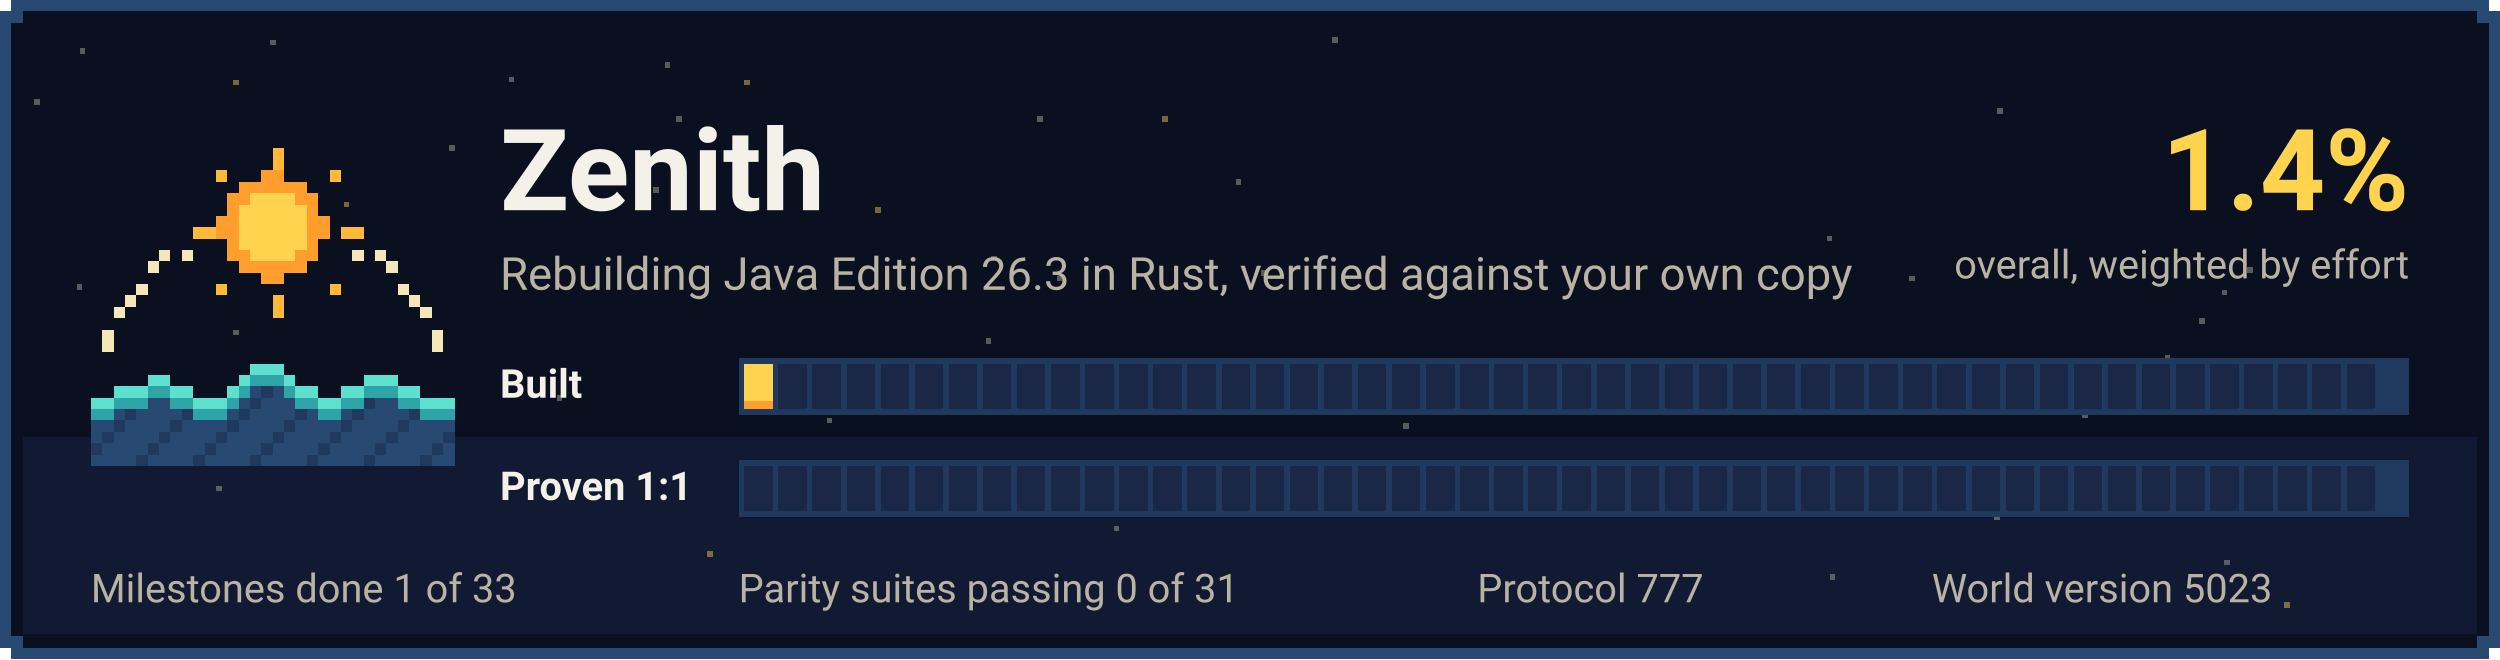
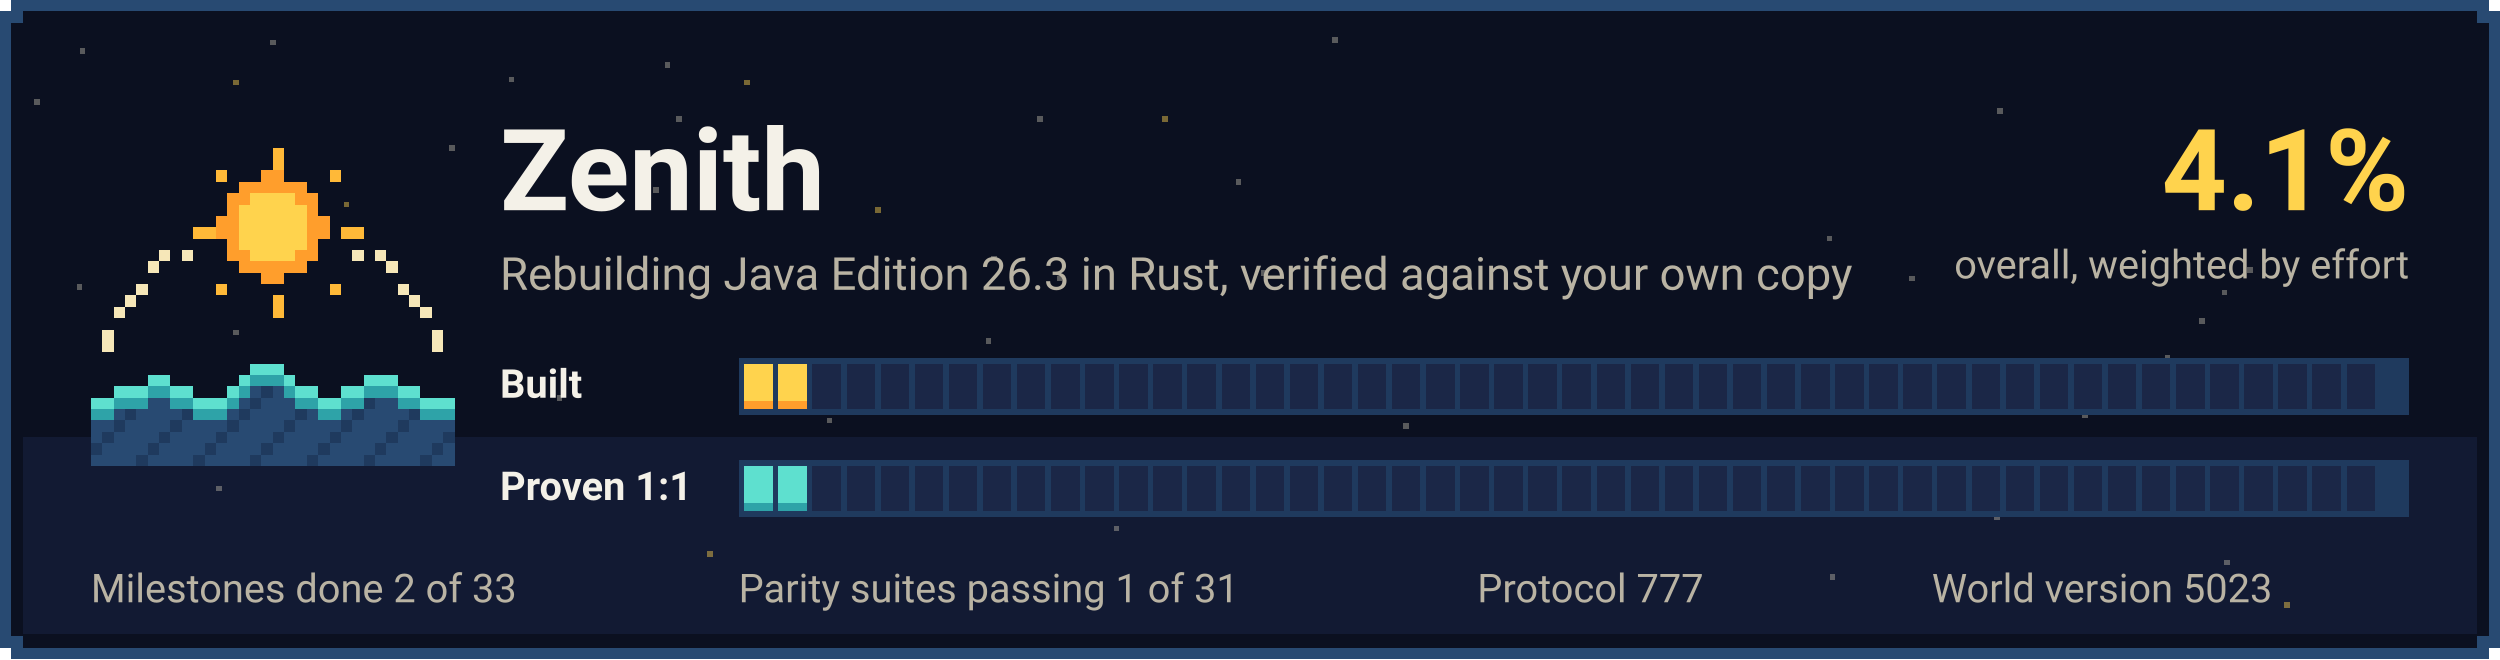
<svg xmlns="http://www.w3.org/2000/svg" width="880" height="232" viewBox="0 0 880 232" shape-rendering="crispEdges">
  <rect x="4" y="0" width="872" height="232" fill="#284A72" />
  <rect x="0" y="4" width="880" height="224" fill="#284A72" />
  <rect x="8" y="4" width="864" height="224" fill="#0B1020" />
  <rect x="4" y="8" width="872" height="216" fill="#0B1020" />
  <rect x="8" y="154" width="864" height="69" fill="#121A33" />
  <rect x="249" y="194" width="2" height="2" fill="#FFD34D" opacity="0.45" />
  <rect x="783" y="197" width="2" height="2" fill="#B9B3A3" opacity="0.45" />
  <rect x="409" y="41" width="2" height="2" fill="#FFD34D" opacity="0.45" />
  <rect x="703" y="38" width="2" height="2" fill="#B9B3A3" opacity="0.45" />
  <rect x="494" y="149" width="2" height="2" fill="#B9B3A3" opacity="0.45" />
  <rect x="702" y="181" width="2" height="2" fill="#B9B3A3" opacity="0.45" />
  <rect x="308" y="73" width="2" height="2" fill="#FFD34D" opacity="0.45" />
  <rect x="121" y="71" width="2" height="2" fill="#FFD34D" opacity="0.45" />
  <rect x="392" y="185" width="2" height="2" fill="#B9B3A3" opacity="0.45" />
  <rect x="435" y="63" width="2" height="2" fill="#B9B3A3" opacity="0.45" />
  <rect x="349" y="90" width="2" height="2" fill="#B9B3A3" opacity="0.45" />
  <rect x="672" y="97" width="2" height="2" fill="#B9B3A3" opacity="0.45" />
  <rect x="95" y="14" width="2" height="2" fill="#B9B3A3" opacity="0.45" />
  <rect x="28" y="17" width="2" height="2" fill="#B9B3A3" opacity="0.45" />
  <rect x="179" y="27" width="2" height="2" fill="#B9B3A3" opacity="0.45" />
  <rect x="12" y="35" width="2" height="2" fill="#B9B3A3" opacity="0.45" />
  <rect x="27" y="100" width="2" height="2" fill="#B9B3A3" opacity="0.45" />
  <rect x="82" y="28" width="2" height="2" fill="#FFD34D" opacity="0.45" />
  <rect x="597" y="126" width="2" height="2" fill="#B9B3A3" opacity="0.45" />
  <rect x="444" y="95" width="2" height="2" fill="#B9B3A3" opacity="0.45" />
  <rect x="76" y="171" width="2" height="2" fill="#B9B3A3" opacity="0.45" />
  <rect x="774" y="112" width="2" height="2" fill="#B9B3A3" opacity="0.45" />
  <rect x="733" y="145" width="2" height="2" fill="#B9B3A3" opacity="0.45" />
  <rect x="82" y="116" width="2" height="2" fill="#B9B3A3" opacity="0.45" />
  <rect x="643" y="83" width="2" height="2" fill="#B9B3A3" opacity="0.45" />
  <rect x="334" y="126" width="2" height="2" fill="#B9B3A3" opacity="0.45" />
  <rect x="234" y="22" width="2" height="2" fill="#B9B3A3" opacity="0.45" />
  <rect x="605" y="130" width="2" height="2" fill="#B9B3A3" opacity="0.45" />
  <rect x="262" y="28" width="2" height="2" fill="#FFD34D" opacity="0.45" />
  <rect x="804" y="212" width="2" height="2" fill="#FFD34D" opacity="0.45" />
  <rect x="363" y="139" width="2" height="2" fill="#B9B3A3" opacity="0.45" />
  <rect x="365" y="41" width="2" height="2" fill="#B9B3A3" opacity="0.45" />
  <rect x="782" y="102" width="2" height="2" fill="#B9B3A3" opacity="0.45" />
  <rect x="158" y="51" width="2" height="2" fill="#B9B3A3" opacity="0.45" />
  <rect x="466" y="162" width="2" height="2" fill="#B9B3A3" opacity="0.45" />
  <rect x="194" y="72" width="2" height="2" fill="#FFD34D" opacity="0.45" />
  <rect x="467" y="129" width="2" height="2" fill="#B9B3A3" opacity="0.45" />
  <rect x="37" y="156" width="2" height="2" fill="#B9B3A3" opacity="0.45" />
  <rect x="238" y="41" width="2" height="2" fill="#B9B3A3" opacity="0.45" />
  <rect x="372" y="97" width="2" height="2" fill="#B9B3A3" opacity="0.45" />
  <rect x="469" y="13" width="2" height="2" fill="#B9B3A3" opacity="0.45" />
  <rect x="762" y="125" width="2" height="2" fill="#B9B3A3" opacity="0.45" />
  <rect x="230" y="66" width="2" height="2" fill="#B9B3A3" opacity="0.45" />
  <rect x="291" y="147" width="2" height="2" fill="#B9B3A3" opacity="0.45" />
  <rect x="644" y="202" width="2" height="2" fill="#B9B3A3" opacity="0.45" />
  <rect x="347" y="119" width="2" height="2" fill="#B9B3A3" opacity="0.45" />
  <rect x="196" y="139" width="2" height="2" fill="#B9B3A3" opacity="0.45" />
  <rect x="791" y="94" width="2" height="2" fill="#B9B3A3" opacity="0.45" />
  <g transform="translate(32 36) scale(4)">
    <rect x="16" y="4" width="1" height="1" fill="#FFB938" />
    <rect x="16" y="5" width="1" height="1" fill="#FFB938" />
    <rect x="11" y="6" width="1" height="1" fill="#FFB938" />
    <rect x="15" y="6" width="1" height="1" fill="#FF9E2C" />
    <rect x="16" y="6" width="1" height="1" fill="#FF9E2C" />
    <rect x="21" y="6" width="1" height="1" fill="#FFB938" />
    <rect x="13" y="7" width="1" height="1" fill="#FF9E2C" />
    <rect x="14" y="7" width="1" height="1" fill="#FF9E2C" />
    <rect x="15" y="7" width="1" height="1" fill="#FF9E2C" />
    <rect x="16" y="7" width="1" height="1" fill="#FF9E2C" />
    <rect x="17" y="7" width="1" height="1" fill="#FF9E2C" />
    <rect x="18" y="7" width="1" height="1" fill="#FF9E2C" />
    <rect x="12" y="8" width="1" height="1" fill="#FF9E2C" />
    <rect x="13" y="8" width="1" height="1" fill="#FF9E2C" />
    <rect x="14" y="8" width="1" height="1" fill="#FFD34D" />
    <rect x="15" y="8" width="1" height="1" fill="#FFD34D" />
    <rect x="16" y="8" width="1" height="1" fill="#FFD34D" />
    <rect x="17" y="8" width="1" height="1" fill="#FFD34D" />
    <rect x="18" y="8" width="1" height="1" fill="#FF9E2C" />
    <rect x="19" y="8" width="1" height="1" fill="#FF9E2C" />
    <rect x="12" y="9" width="1" height="1" fill="#FF9E2C" />
    <rect x="13" y="9" width="1" height="1" fill="#FFD34D" />
    <rect x="14" y="9" width="1" height="1" fill="#FFD34D" />
    <rect x="15" y="9" width="1" height="1" fill="#FFD34D" />
    <rect x="16" y="9" width="1" height="1" fill="#FFD34D" />
    <rect x="17" y="9" width="1" height="1" fill="#FFD34D" />
    <rect x="18" y="9" width="1" height="1" fill="#FFD34D" />
    <rect x="19" y="9" width="1" height="1" fill="#FF9E2C" />
    <rect x="11" y="10" width="1" height="1" fill="#FF9E2C" />
    <rect x="12" y="10" width="1" height="1" fill="#FF9E2C" />
    <rect x="13" y="10" width="1" height="1" fill="#FFD34D" />
    <rect x="14" y="10" width="1" height="1" fill="#FFD34D" />
    <rect x="15" y="10" width="1" height="1" fill="#FFD34D" />
    <rect x="16" y="10" width="1" height="1" fill="#FFD34D" />
    <rect x="17" y="10" width="1" height="1" fill="#FFD34D" />
    <rect x="18" y="10" width="1" height="1" fill="#FFD34D" />
    <rect x="19" y="10" width="1" height="1" fill="#FF9E2C" />
    <rect x="20" y="10" width="1" height="1" fill="#FF9E2C" />
    <rect x="9" y="11" width="1" height="1" fill="#FFB938" />
    <rect x="10" y="11" width="1" height="1" fill="#FFB938" />
    <rect x="11" y="11" width="1" height="1" fill="#FF9E2C" />
    <rect x="12" y="11" width="1" height="1" fill="#FF9E2C" />
    <rect x="13" y="11" width="1" height="1" fill="#FFD34D" />
    <rect x="14" y="11" width="1" height="1" fill="#FFD34D" />
    <rect x="15" y="11" width="1" height="1" fill="#FFD34D" />
    <rect x="16" y="11" width="1" height="1" fill="#FFD34D" />
    <rect x="17" y="11" width="1" height="1" fill="#FFD34D" />
    <rect x="18" y="11" width="1" height="1" fill="#FFD34D" />
    <rect x="19" y="11" width="1" height="1" fill="#FF9E2C" />
    <rect x="20" y="11" width="1" height="1" fill="#FF9E2C" />
    <rect x="22" y="11" width="1" height="1" fill="#FFB938" />
    <rect x="23" y="11" width="1" height="1" fill="#FFB938" />
    <rect x="12" y="12" width="1" height="1" fill="#FF9E2C" />
    <rect x="13" y="12" width="1" height="1" fill="#FFD34D" />
    <rect x="14" y="12" width="1" height="1" fill="#FFD34D" />
    <rect x="15" y="12" width="1" height="1" fill="#FFD34D" />
    <rect x="16" y="12" width="1" height="1" fill="#FFD34D" />
    <rect x="17" y="12" width="1" height="1" fill="#FFD34D" />
    <rect x="18" y="12" width="1" height="1" fill="#FFD34D" />
    <rect x="19" y="12" width="1" height="1" fill="#FF9E2C" />
    <rect x="6" y="13" width="1" height="1" fill="#F6E7B8" />
    <rect x="8" y="13" width="1" height="1" fill="#F6E7B8" />
    <rect x="12" y="13" width="1" height="1" fill="#FF9E2C" />
    <rect x="13" y="13" width="1" height="1" fill="#FF9E2C" />
    <rect x="14" y="13" width="1" height="1" fill="#FFD34D" />
    <rect x="15" y="13" width="1" height="1" fill="#FFD34D" />
    <rect x="16" y="13" width="1" height="1" fill="#FFD34D" />
    <rect x="17" y="13" width="1" height="1" fill="#FFD34D" />
    <rect x="18" y="13" width="1" height="1" fill="#FF9E2C" />
    <rect x="19" y="13" width="1" height="1" fill="#FF9E2C" />
    <rect x="23" y="13" width="1" height="1" fill="#F6E7B8" />
    <rect x="25" y="13" width="1" height="1" fill="#F6E7B8" />
    <rect x="5" y="14" width="1" height="1" fill="#F6E7B8" />
    <rect x="13" y="14" width="1" height="1" fill="#FF9E2C" />
    <rect x="14" y="14" width="1" height="1" fill="#FF9E2C" />
    <rect x="15" y="14" width="1" height="1" fill="#FF9E2C" />
    <rect x="16" y="14" width="1" height="1" fill="#FF9E2C" />
    <rect x="17" y="14" width="1" height="1" fill="#FF9E2C" />
    <rect x="18" y="14" width="1" height="1" fill="#FF9E2C" />
    <rect x="26" y="14" width="1" height="1" fill="#F6E7B8" />
    <rect x="15" y="15" width="1" height="1" fill="#FF9E2C" />
    <rect x="16" y="15" width="1" height="1" fill="#FF9E2C" />
    <rect x="4" y="16" width="1" height="1" fill="#F6E7B8" />
    <rect x="11" y="16" width="1" height="1" fill="#FFB938" />
    <rect x="21" y="16" width="1" height="1" fill="#FFB938" />
    <rect x="27" y="16" width="1" height="1" fill="#F6E7B8" />
    <rect x="3" y="17" width="1" height="1" fill="#F6E7B8" />
    <rect x="16" y="17" width="1" height="1" fill="#FFB938" />
    <rect x="28" y="17" width="1" height="1" fill="#F6E7B8" />
    <rect x="2" y="18" width="1" height="1" fill="#F6E7B8" />
    <rect x="16" y="18" width="1" height="1" fill="#FFB938" />
    <rect x="29" y="18" width="1" height="1" fill="#F6E7B8" />
    <rect x="1" y="20" width="1" height="1" fill="#F6E7B8" />
    <rect x="30" y="20" width="1" height="1" fill="#F6E7B8" />
    <rect x="1" y="21" width="1" height="1" fill="#F6E7B8" />
    <rect x="30" y="21" width="1" height="1" fill="#F6E7B8" />
    <rect x="14" y="23" width="1" height="1" fill="#5EE0CF" />
    <rect x="15" y="23" width="1" height="1" fill="#5EE0CF" />
    <rect x="16" y="23" width="1" height="1" fill="#5EE0CF" />
    <rect x="5" y="24" width="1" height="1" fill="#5EE0CF" />
    <rect x="6" y="24" width="1" height="1" fill="#5EE0CF" />
    <rect x="13" y="24" width="1" height="1" fill="#5EE0CF" />
    <rect x="14" y="24" width="1" height="1" fill="#2EA3A8" />
    <rect x="15" y="24" width="1" height="1" fill="#2EA3A8" />
    <rect x="16" y="24" width="1" height="1" fill="#2EA3A8" />
    <rect x="17" y="24" width="1" height="1" fill="#5EE0CF" />
    <rect x="24" y="24" width="1" height="1" fill="#5EE0CF" />
    <rect x="25" y="24" width="1" height="1" fill="#5EE0CF" />
    <rect x="26" y="24" width="1" height="1" fill="#5EE0CF" />
    <rect x="2" y="25" width="1" height="1" fill="#5EE0CF" />
    <rect x="3" y="25" width="1" height="1" fill="#5EE0CF" />
    <rect x="4" y="25" width="1" height="1" fill="#5EE0CF" />
    <rect x="5" y="25" width="1" height="1" fill="#2EA3A8" />
    <rect x="6" y="25" width="1" height="1" fill="#2EA3A8" />
    <rect x="7" y="25" width="1" height="1" fill="#5EE0CF" />
    <rect x="8" y="25" width="1" height="1" fill="#5EE0CF" />
    <rect x="12" y="25" width="1" height="1" fill="#5EE0CF" />
    <rect x="13" y="25" width="1" height="1" fill="#2EA3A8" />
    <rect x="14" y="25" width="1" height="1" fill="#284A72" />
    <rect x="15" y="25" width="1" height="1" fill="#1F3A5E" />
    <rect x="16" y="25" width="1" height="1" fill="#284A72" />
    <rect x="17" y="25" width="1" height="1" fill="#2EA3A8" />
    <rect x="18" y="25" width="1" height="1" fill="#5EE0CF" />
    <rect x="19" y="25" width="1" height="1" fill="#5EE0CF" />
    <rect x="22" y="25" width="1" height="1" fill="#5EE0CF" />
    <rect x="23" y="25" width="1" height="1" fill="#5EE0CF" />
    <rect x="24" y="25" width="1" height="1" fill="#2EA3A8" />
    <rect x="25" y="25" width="1" height="1" fill="#2EA3A8" />
    <rect x="26" y="25" width="1" height="1" fill="#2EA3A8" />
    <rect x="27" y="25" width="1" height="1" fill="#5EE0CF" />
    <rect x="28" y="25" width="1" height="1" fill="#5EE0CF" />
    <rect x="0" y="26" width="1" height="1" fill="#5EE0CF" />
    <rect x="1" y="26" width="1" height="1" fill="#5EE0CF" />
    <rect x="2" y="26" width="1" height="1" fill="#2EA3A8" />
    <rect x="3" y="26" width="1" height="1" fill="#2EA3A8" />
    <rect x="4" y="26" width="1" height="1" fill="#2EA3A8" />
    <rect x="5" y="26" width="1" height="1" fill="#284A72" />
    <rect x="6" y="26" width="1" height="1" fill="#284A72" />
    <rect x="7" y="26" width="1" height="1" fill="#2EA3A8" />
    <rect x="8" y="26" width="1" height="1" fill="#2EA3A8" />
    <rect x="9" y="26" width="1" height="1" fill="#5EE0CF" />
    <rect x="10" y="26" width="1" height="1" fill="#5EE0CF" />
    <rect x="11" y="26" width="1" height="1" fill="#5EE0CF" />
    <rect x="12" y="26" width="1" height="1" fill="#2EA3A8" />
    <rect x="13" y="26" width="1" height="1" fill="#284A72" />
    <rect x="14" y="26" width="1" height="1" fill="#1F3A5E" />
    <rect x="15" y="26" width="1" height="1" fill="#284A72" />
    <rect x="16" y="26" width="1" height="1" fill="#284A72" />
    <rect x="17" y="26" width="1" height="1" fill="#284A72" />
    <rect x="18" y="26" width="1" height="1" fill="#2EA3A8" />
    <rect x="19" y="26" width="1" height="1" fill="#2EA3A8" />
    <rect x="20" y="26" width="1" height="1" fill="#5EE0CF" />
    <rect x="21" y="26" width="1" height="1" fill="#5EE0CF" />
    <rect x="22" y="26" width="1" height="1" fill="#2EA3A8" />
    <rect x="23" y="26" width="1" height="1" fill="#2EA3A8" />
    <rect x="24" y="26" width="1" height="1" fill="#1F3A5E" />
    <rect x="25" y="26" width="1" height="1" fill="#284A72" />
    <rect x="26" y="26" width="1" height="1" fill="#284A72" />
    <rect x="27" y="26" width="1" height="1" fill="#2EA3A8" />
    <rect x="28" y="26" width="1" height="1" fill="#2EA3A8" />
    <rect x="29" y="26" width="1" height="1" fill="#5EE0CF" />
    <rect x="30" y="26" width="1" height="1" fill="#5EE0CF" />
    <rect x="31" y="26" width="1" height="1" fill="#5EE0CF" />
    <rect x="0" y="27" width="1" height="1" fill="#2EA3A8" />
    <rect x="1" y="27" width="1" height="1" fill="#2EA3A8" />
    <rect x="2" y="27" width="1" height="1" fill="#284A72" />
    <rect x="3" y="27" width="1" height="1" fill="#1F3A5E" />
    <rect x="4" y="27" width="1" height="1" fill="#284A72" />
    <rect x="5" y="27" width="1" height="1" fill="#284A72" />
    <rect x="6" y="27" width="1" height="1" fill="#284A72" />
    <rect x="7" y="27" width="1" height="1" fill="#284A72" />
    <rect x="8" y="27" width="1" height="1" fill="#1F3A5E" />
    <rect x="9" y="27" width="1" height="1" fill="#2EA3A8" />
    <rect x="10" y="27" width="1" height="1" fill="#2EA3A8" />
    <rect x="11" y="27" width="1" height="1" fill="#2EA3A8" />
    <rect x="12" y="27" width="1" height="1" fill="#284A72" />
    <rect x="13" y="27" width="1" height="1" fill="#1F3A5E" />
    <rect x="14" y="27" width="1" height="1" fill="#284A72" />
    <rect x="15" y="27" width="1" height="1" fill="#284A72" />
    <rect x="16" y="27" width="1" height="1" fill="#284A72" />
    <rect x="17" y="27" width="1" height="1" fill="#284A72" />
    <rect x="18" y="27" width="1" height="1" fill="#1F3A5E" />
    <rect x="19" y="27" width="1" height="1" fill="#284A72" />
    <rect x="20" y="27" width="1" height="1" fill="#2EA3A8" />
    <rect x="21" y="27" width="1" height="1" fill="#2EA3A8" />
    <rect x="22" y="27" width="1" height="1" fill="#284A72" />
    <rect x="23" y="27" width="1" height="1" fill="#1F3A5E" />
    <rect x="24" y="27" width="1" height="1" fill="#284A72" />
    <rect x="25" y="27" width="1" height="1" fill="#284A72" />
    <rect x="26" y="27" width="1" height="1" fill="#284A72" />
    <rect x="27" y="27" width="1" height="1" fill="#284A72" />
    <rect x="28" y="27" width="1" height="1" fill="#1F3A5E" />
    <rect x="29" y="27" width="1" height="1" fill="#2EA3A8" />
    <rect x="30" y="27" width="1" height="1" fill="#2EA3A8" />
    <rect x="31" y="27" width="1" height="1" fill="#2EA3A8" />
    <rect x="0" y="28" width="1" height="1" fill="#284A72" />
    <rect x="1" y="28" width="1" height="1" fill="#284A72" />
    <rect x="2" y="28" width="1" height="1" fill="#1F3A5E" />
    <rect x="3" y="28" width="1" height="1" fill="#284A72" />
    <rect x="4" y="28" width="1" height="1" fill="#284A72" />
    <rect x="5" y="28" width="1" height="1" fill="#284A72" />
    <rect x="6" y="28" width="1" height="1" fill="#284A72" />
    <rect x="7" y="28" width="1" height="1" fill="#1F3A5E" />
    <rect x="8" y="28" width="1" height="1" fill="#284A72" />
    <rect x="9" y="28" width="1" height="1" fill="#284A72" />
    <rect x="10" y="28" width="1" height="1" fill="#284A72" />
    <rect x="11" y="28" width="1" height="1" fill="#284A72" />
    <rect x="12" y="28" width="1" height="1" fill="#1F3A5E" />
    <rect x="13" y="28" width="1" height="1" fill="#284A72" />
    <rect x="14" y="28" width="1" height="1" fill="#284A72" />
    <rect x="15" y="28" width="1" height="1" fill="#284A72" />
    <rect x="16" y="28" width="1" height="1" fill="#284A72" />
    <rect x="17" y="28" width="1" height="1" fill="#1F3A5E" />
    <rect x="18" y="28" width="1" height="1" fill="#284A72" />
    <rect x="19" y="28" width="1" height="1" fill="#284A72" />
    <rect x="20" y="28" width="1" height="1" fill="#284A72" />
    <rect x="21" y="28" width="1" height="1" fill="#284A72" />
    <rect x="22" y="28" width="1" height="1" fill="#1F3A5E" />
    <rect x="23" y="28" width="1" height="1" fill="#284A72" />
    <rect x="24" y="28" width="1" height="1" fill="#284A72" />
    <rect x="25" y="28" width="1" height="1" fill="#284A72" />
    <rect x="26" y="28" width="1" height="1" fill="#284A72" />
    <rect x="27" y="28" width="1" height="1" fill="#1F3A5E" />
    <rect x="28" y="28" width="1" height="1" fill="#284A72" />
    <rect x="29" y="28" width="1" height="1" fill="#284A72" />
    <rect x="30" y="28" width="1" height="1" fill="#284A72" />
    <rect x="31" y="28" width="1" height="1" fill="#284A72" />
    <rect x="0" y="29" width="1" height="1" fill="#284A72" />
    <rect x="1" y="29" width="1" height="1" fill="#1F3A5E" />
    <rect x="2" y="29" width="1" height="1" fill="#284A72" />
    <rect x="3" y="29" width="1" height="1" fill="#284A72" />
    <rect x="4" y="29" width="1" height="1" fill="#284A72" />
    <rect x="5" y="29" width="1" height="1" fill="#284A72" />
    <rect x="6" y="29" width="1" height="1" fill="#1F3A5E" />
    <rect x="7" y="29" width="1" height="1" fill="#284A72" />
    <rect x="8" y="29" width="1" height="1" fill="#284A72" />
    <rect x="9" y="29" width="1" height="1" fill="#284A72" />
    <rect x="10" y="29" width="1" height="1" fill="#284A72" />
    <rect x="11" y="29" width="1" height="1" fill="#1F3A5E" />
    <rect x="12" y="29" width="1" height="1" fill="#284A72" />
    <rect x="13" y="29" width="1" height="1" fill="#284A72" />
    <rect x="14" y="29" width="1" height="1" fill="#284A72" />
    <rect x="15" y="29" width="1" height="1" fill="#284A72" />
    <rect x="16" y="29" width="1" height="1" fill="#1F3A5E" />
    <rect x="17" y="29" width="1" height="1" fill="#284A72" />
    <rect x="18" y="29" width="1" height="1" fill="#284A72" />
    <rect x="19" y="29" width="1" height="1" fill="#284A72" />
    <rect x="20" y="29" width="1" height="1" fill="#284A72" />
    <rect x="21" y="29" width="1" height="1" fill="#1F3A5E" />
    <rect x="22" y="29" width="1" height="1" fill="#284A72" />
    <rect x="23" y="29" width="1" height="1" fill="#284A72" />
    <rect x="24" y="29" width="1" height="1" fill="#284A72" />
    <rect x="25" y="29" width="1" height="1" fill="#284A72" />
    <rect x="26" y="29" width="1" height="1" fill="#1F3A5E" />
    <rect x="27" y="29" width="1" height="1" fill="#284A72" />
    <rect x="28" y="29" width="1" height="1" fill="#284A72" />
    <rect x="29" y="29" width="1" height="1" fill="#284A72" />
    <rect x="30" y="29" width="1" height="1" fill="#284A72" />
    <rect x="31" y="29" width="1" height="1" fill="#1F3A5E" />
    <rect x="0" y="30" width="1" height="1" fill="#1F3A5E" />
    <rect x="1" y="30" width="1" height="1" fill="#284A72" />
    <rect x="2" y="30" width="1" height="1" fill="#284A72" />
    <rect x="3" y="30" width="1" height="1" fill="#284A72" />
    <rect x="4" y="30" width="1" height="1" fill="#284A72" />
    <rect x="5" y="30" width="1" height="1" fill="#1F3A5E" />
    <rect x="6" y="30" width="1" height="1" fill="#284A72" />
    <rect x="7" y="30" width="1" height="1" fill="#284A72" />
    <rect x="8" y="30" width="1" height="1" fill="#284A72" />
    <rect x="9" y="30" width="1" height="1" fill="#284A72" />
    <rect x="10" y="30" width="1" height="1" fill="#1F3A5E" />
    <rect x="11" y="30" width="1" height="1" fill="#284A72" />
    <rect x="12" y="30" width="1" height="1" fill="#284A72" />
    <rect x="13" y="30" width="1" height="1" fill="#284A72" />
    <rect x="14" y="30" width="1" height="1" fill="#284A72" />
    <rect x="15" y="30" width="1" height="1" fill="#1F3A5E" />
    <rect x="16" y="30" width="1" height="1" fill="#284A72" />
    <rect x="17" y="30" width="1" height="1" fill="#284A72" />
    <rect x="18" y="30" width="1" height="1" fill="#284A72" />
    <rect x="19" y="30" width="1" height="1" fill="#284A72" />
    <rect x="20" y="30" width="1" height="1" fill="#1F3A5E" />
    <rect x="21" y="30" width="1" height="1" fill="#284A72" />
    <rect x="22" y="30" width="1" height="1" fill="#284A72" />
    <rect x="23" y="30" width="1" height="1" fill="#284A72" />
    <rect x="24" y="30" width="1" height="1" fill="#284A72" />
    <rect x="25" y="30" width="1" height="1" fill="#1F3A5E" />
    <rect x="26" y="30" width="1" height="1" fill="#284A72" />
    <rect x="27" y="30" width="1" height="1" fill="#284A72" />
    <rect x="28" y="30" width="1" height="1" fill="#284A72" />
    <rect x="29" y="30" width="1" height="1" fill="#284A72" />
    <rect x="30" y="30" width="1" height="1" fill="#1F3A5E" />
    <rect x="31" y="30" width="1" height="1" fill="#284A72" />
    <rect x="0" y="31" width="1" height="1" fill="#284A72" />
    <rect x="1" y="31" width="1" height="1" fill="#284A72" />
    <rect x="2" y="31" width="1" height="1" fill="#284A72" />
    <rect x="3" y="31" width="1" height="1" fill="#284A72" />
    <rect x="4" y="31" width="1" height="1" fill="#1F3A5E" />
    <rect x="5" y="31" width="1" height="1" fill="#284A72" />
    <rect x="6" y="31" width="1" height="1" fill="#284A72" />
    <rect x="7" y="31" width="1" height="1" fill="#284A72" />
    <rect x="8" y="31" width="1" height="1" fill="#284A72" />
    <rect x="9" y="31" width="1" height="1" fill="#1F3A5E" />
    <rect x="10" y="31" width="1" height="1" fill="#284A72" />
    <rect x="11" y="31" width="1" height="1" fill="#284A72" />
    <rect x="12" y="31" width="1" height="1" fill="#284A72" />
    <rect x="13" y="31" width="1" height="1" fill="#284A72" />
    <rect x="14" y="31" width="1" height="1" fill="#1F3A5E" />
    <rect x="15" y="31" width="1" height="1" fill="#284A72" />
    <rect x="16" y="31" width="1" height="1" fill="#284A72" />
    <rect x="17" y="31" width="1" height="1" fill="#284A72" />
    <rect x="18" y="31" width="1" height="1" fill="#284A72" />
    <rect x="19" y="31" width="1" height="1" fill="#1F3A5E" />
    <rect x="20" y="31" width="1" height="1" fill="#284A72" />
    <rect x="21" y="31" width="1" height="1" fill="#284A72" />
    <rect x="22" y="31" width="1" height="1" fill="#284A72" />
    <rect x="23" y="31" width="1" height="1" fill="#284A72" />
    <rect x="24" y="31" width="1" height="1" fill="#1F3A5E" />
    <rect x="25" y="31" width="1" height="1" fill="#284A72" />
    <rect x="26" y="31" width="1" height="1" fill="#284A72" />
    <rect x="27" y="31" width="1" height="1" fill="#284A72" />
    <rect x="28" y="31" width="1" height="1" fill="#284A72" />
    <rect x="29" y="31" width="1" height="1" fill="#1F3A5E" />
    <rect x="30" y="31" width="1" height="1" fill="#284A72" />
    <rect x="31" y="31" width="1" height="1" fill="#284A72" />
  </g>
  <text x="176" y="74" font-family="'Pixelify Sans', ui-sans-serif, system-ui, -apple-system, 'Segoe UI', Roboto, sans-serif" font-size="40" font-weight="700" fill="#F4F1E8" text-anchor="start">Zenith</text>
  <text x="176" y="102" font-family="'Pixelify Sans', ui-sans-serif, system-ui, -apple-system, 'Segoe UI', Roboto, sans-serif" font-size="16" font-weight="400" fill="#B9B3A3" text-anchor="start">Rebuilding Java Edition 26.3 in Rust, verified against your own copy</text>
-   <text x="848" y="74" font-family="'Pixelify Sans', ui-sans-serif, system-ui, -apple-system, 'Segoe UI', Roboto, sans-serif" font-size="40" font-weight="700" fill="#FFD34D" text-anchor="end">1.4%</text>
+   <text x="848" y="74" font-family="'Pixelify Sans', ui-sans-serif, system-ui, -apple-system, 'Segoe UI', Roboto, sans-serif" font-size="40" font-weight="700" fill="#FFD34D" text-anchor="end">4.1%</text>
  <text x="848" y="98" font-family="'Pixelify Sans', ui-sans-serif, system-ui, -apple-system, 'Segoe UI', Roboto, sans-serif" font-size="14" font-weight="400" fill="#B9B3A3" text-anchor="end">overall, weighted by effort</text>
  <text x="176" y="140" font-family="'Pixelify Sans', ui-sans-serif, system-ui, -apple-system, 'Segoe UI', Roboto, sans-serif" font-size="14" font-weight="600" fill="#F4F1E8" text-anchor="start">Built</text>
  <rect x="260" y="126" width="588" height="20" fill="#1F3A5E" />
  <rect x="262" y="128" width="10" height="16" fill="#FFD34D" />
  <rect x="262" y="141" width="10" height="3" fill="#FF9E2C" />
-   <rect x="274" y="128" width="10" height="16" fill="#1B2747" />
+   <rect x="274" y="128" width="10" height="16" fill="#FFD34D" />
+   <rect x="274" y="141" width="10" height="3" fill="#FF9E2C" />
  <rect x="286" y="128" width="10" height="16" fill="#1B2747" />
  <rect x="298" y="128" width="10" height="16" fill="#1B2747" />
  <rect x="310" y="128" width="10" height="16" fill="#1B2747" />
  <rect x="322" y="128" width="10" height="16" fill="#1B2747" />
  <rect x="334" y="128" width="10" height="16" fill="#1B2747" />
  <rect x="346" y="128" width="10" height="16" fill="#1B2747" />
  <rect x="358" y="128" width="10" height="16" fill="#1B2747" />
  <rect x="370" y="128" width="10" height="16" fill="#1B2747" />
  <rect x="382" y="128" width="10" height="16" fill="#1B2747" />
  <rect x="394" y="128" width="10" height="16" fill="#1B2747" />
  <rect x="406" y="128" width="10" height="16" fill="#1B2747" />
  <rect x="418" y="128" width="10" height="16" fill="#1B2747" />
  <rect x="430" y="128" width="10" height="16" fill="#1B2747" />
  <rect x="442" y="128" width="10" height="16" fill="#1B2747" />
  <rect x="454" y="128" width="10" height="16" fill="#1B2747" />
  <rect x="466" y="128" width="10" height="16" fill="#1B2747" />
  <rect x="478" y="128" width="10" height="16" fill="#1B2747" />
  <rect x="490" y="128" width="10" height="16" fill="#1B2747" />
  <rect x="502" y="128" width="10" height="16" fill="#1B2747" />
  <rect x="514" y="128" width="10" height="16" fill="#1B2747" />
  <rect x="526" y="128" width="10" height="16" fill="#1B2747" />
  <rect x="538" y="128" width="10" height="16" fill="#1B2747" />
  <rect x="550" y="128" width="10" height="16" fill="#1B2747" />
  <rect x="562" y="128" width="10" height="16" fill="#1B2747" />
  <rect x="574" y="128" width="10" height="16" fill="#1B2747" />
  <rect x="586" y="128" width="10" height="16" fill="#1B2747" />
  <rect x="598" y="128" width="10" height="16" fill="#1B2747" />
  <rect x="610" y="128" width="10" height="16" fill="#1B2747" />
  <rect x="622" y="128" width="10" height="16" fill="#1B2747" />
  <rect x="634" y="128" width="10" height="16" fill="#1B2747" />
  <rect x="646" y="128" width="10" height="16" fill="#1B2747" />
  <rect x="658" y="128" width="10" height="16" fill="#1B2747" />
  <rect x="670" y="128" width="10" height="16" fill="#1B2747" />
  <rect x="682" y="128" width="10" height="16" fill="#1B2747" />
  <rect x="694" y="128" width="10" height="16" fill="#1B2747" />
  <rect x="706" y="128" width="10" height="16" fill="#1B2747" />
  <rect x="718" y="128" width="10" height="16" fill="#1B2747" />
  <rect x="730" y="128" width="10" height="16" fill="#1B2747" />
  <rect x="742" y="128" width="10" height="16" fill="#1B2747" />
  <rect x="754" y="128" width="10" height="16" fill="#1B2747" />
  <rect x="766" y="128" width="10" height="16" fill="#1B2747" />
  <rect x="778" y="128" width="10" height="16" fill="#1B2747" />
  <rect x="790" y="128" width="10" height="16" fill="#1B2747" />
  <rect x="802" y="128" width="10" height="16" fill="#1B2747" />
  <rect x="814" y="128" width="10" height="16" fill="#1B2747" />
  <rect x="826" y="128" width="10" height="16" fill="#1B2747" />
  <text x="176" y="176" font-family="'Pixelify Sans', ui-sans-serif, system-ui, -apple-system, 'Segoe UI', Roboto, sans-serif" font-size="14" font-weight="600" fill="#F4F1E8" text-anchor="start">Proven 1:1</text>
  <rect x="260" y="162" width="588" height="20" fill="#1F3A5E" />
-   <rect x="262" y="164" width="10" height="16" fill="#1B2747" />
-   <rect x="274" y="164" width="10" height="16" fill="#1B2747" />
+   <rect x="262" y="164" width="10" height="16" fill="#5EE0CF" />
+   <rect x="262" y="177" width="10" height="3" fill="#2EA3A8" />
+   <rect x="274" y="164" width="10" height="16" fill="#5EE0CF" />
+   <rect x="274" y="177" width="10" height="3" fill="#2EA3A8" />
  <rect x="286" y="164" width="10" height="16" fill="#1B2747" />
  <rect x="298" y="164" width="10" height="16" fill="#1B2747" />
  <rect x="310" y="164" width="10" height="16" fill="#1B2747" />
  <rect x="322" y="164" width="10" height="16" fill="#1B2747" />
  <rect x="334" y="164" width="10" height="16" fill="#1B2747" />
  <rect x="346" y="164" width="10" height="16" fill="#1B2747" />
  <rect x="358" y="164" width="10" height="16" fill="#1B2747" />
  <rect x="370" y="164" width="10" height="16" fill="#1B2747" />
  <rect x="382" y="164" width="10" height="16" fill="#1B2747" />
  <rect x="394" y="164" width="10" height="16" fill="#1B2747" />
  <rect x="406" y="164" width="10" height="16" fill="#1B2747" />
  <rect x="418" y="164" width="10" height="16" fill="#1B2747" />
  <rect x="430" y="164" width="10" height="16" fill="#1B2747" />
  <rect x="442" y="164" width="10" height="16" fill="#1B2747" />
  <rect x="454" y="164" width="10" height="16" fill="#1B2747" />
  <rect x="466" y="164" width="10" height="16" fill="#1B2747" />
  <rect x="478" y="164" width="10" height="16" fill="#1B2747" />
  <rect x="490" y="164" width="10" height="16" fill="#1B2747" />
  <rect x="502" y="164" width="10" height="16" fill="#1B2747" />
  <rect x="514" y="164" width="10" height="16" fill="#1B2747" />
  <rect x="526" y="164" width="10" height="16" fill="#1B2747" />
  <rect x="538" y="164" width="10" height="16" fill="#1B2747" />
  <rect x="550" y="164" width="10" height="16" fill="#1B2747" />
  <rect x="562" y="164" width="10" height="16" fill="#1B2747" />
  <rect x="574" y="164" width="10" height="16" fill="#1B2747" />
  <rect x="586" y="164" width="10" height="16" fill="#1B2747" />
  <rect x="598" y="164" width="10" height="16" fill="#1B2747" />
  <rect x="610" y="164" width="10" height="16" fill="#1B2747" />
  <rect x="622" y="164" width="10" height="16" fill="#1B2747" />
  <rect x="634" y="164" width="10" height="16" fill="#1B2747" />
  <rect x="646" y="164" width="10" height="16" fill="#1B2747" />
  <rect x="658" y="164" width="10" height="16" fill="#1B2747" />
  <rect x="670" y="164" width="10" height="16" fill="#1B2747" />
  <rect x="682" y="164" width="10" height="16" fill="#1B2747" />
  <rect x="694" y="164" width="10" height="16" fill="#1B2747" />
  <rect x="706" y="164" width="10" height="16" fill="#1B2747" />
  <rect x="718" y="164" width="10" height="16" fill="#1B2747" />
  <rect x="730" y="164" width="10" height="16" fill="#1B2747" />
  <rect x="742" y="164" width="10" height="16" fill="#1B2747" />
  <rect x="754" y="164" width="10" height="16" fill="#1B2747" />
  <rect x="766" y="164" width="10" height="16" fill="#1B2747" />
  <rect x="778" y="164" width="10" height="16" fill="#1B2747" />
  <rect x="790" y="164" width="10" height="16" fill="#1B2747" />
  <rect x="802" y="164" width="10" height="16" fill="#1B2747" />
  <rect x="814" y="164" width="10" height="16" fill="#1B2747" />
  <rect x="826" y="164" width="10" height="16" fill="#1B2747" />
-   <text x="32" y="212" font-family="'Pixelify Sans', ui-sans-serif, system-ui, -apple-system, 'Segoe UI', Roboto, sans-serif" font-size="14" font-weight="400" fill="#B9B3A3" text-anchor="start">Milestones done 1 of 33</text>
-   <text x="260" y="212" font-family="'Pixelify Sans', ui-sans-serif, system-ui, -apple-system, 'Segoe UI', Roboto, sans-serif" font-size="14" font-weight="400" fill="#B9B3A3" text-anchor="start">Parity suites passing 0 of 31</text>
+   <text x="32" y="212" font-family="'Pixelify Sans', ui-sans-serif, system-ui, -apple-system, 'Segoe UI', Roboto, sans-serif" font-size="14" font-weight="400" fill="#B9B3A3" text-anchor="start">Milestones done 2 of 33</text>
+   <text x="260" y="212" font-family="'Pixelify Sans', ui-sans-serif, system-ui, -apple-system, 'Segoe UI', Roboto, sans-serif" font-size="14" font-weight="400" fill="#B9B3A3" text-anchor="start">Parity suites passing 1 of 31</text>
  <text x="520" y="212" font-family="'Pixelify Sans', ui-sans-serif, system-ui, -apple-system, 'Segoe UI', Roboto, sans-serif" font-size="14" font-weight="400" fill="#B9B3A3" text-anchor="start">Protocol 777</text>
  <text x="680" y="212" font-family="'Pixelify Sans', ui-sans-serif, system-ui, -apple-system, 'Segoe UI', Roboto, sans-serif" font-size="14" font-weight="400" fill="#B9B3A3" text-anchor="start">World version 5023</text>
</svg>
